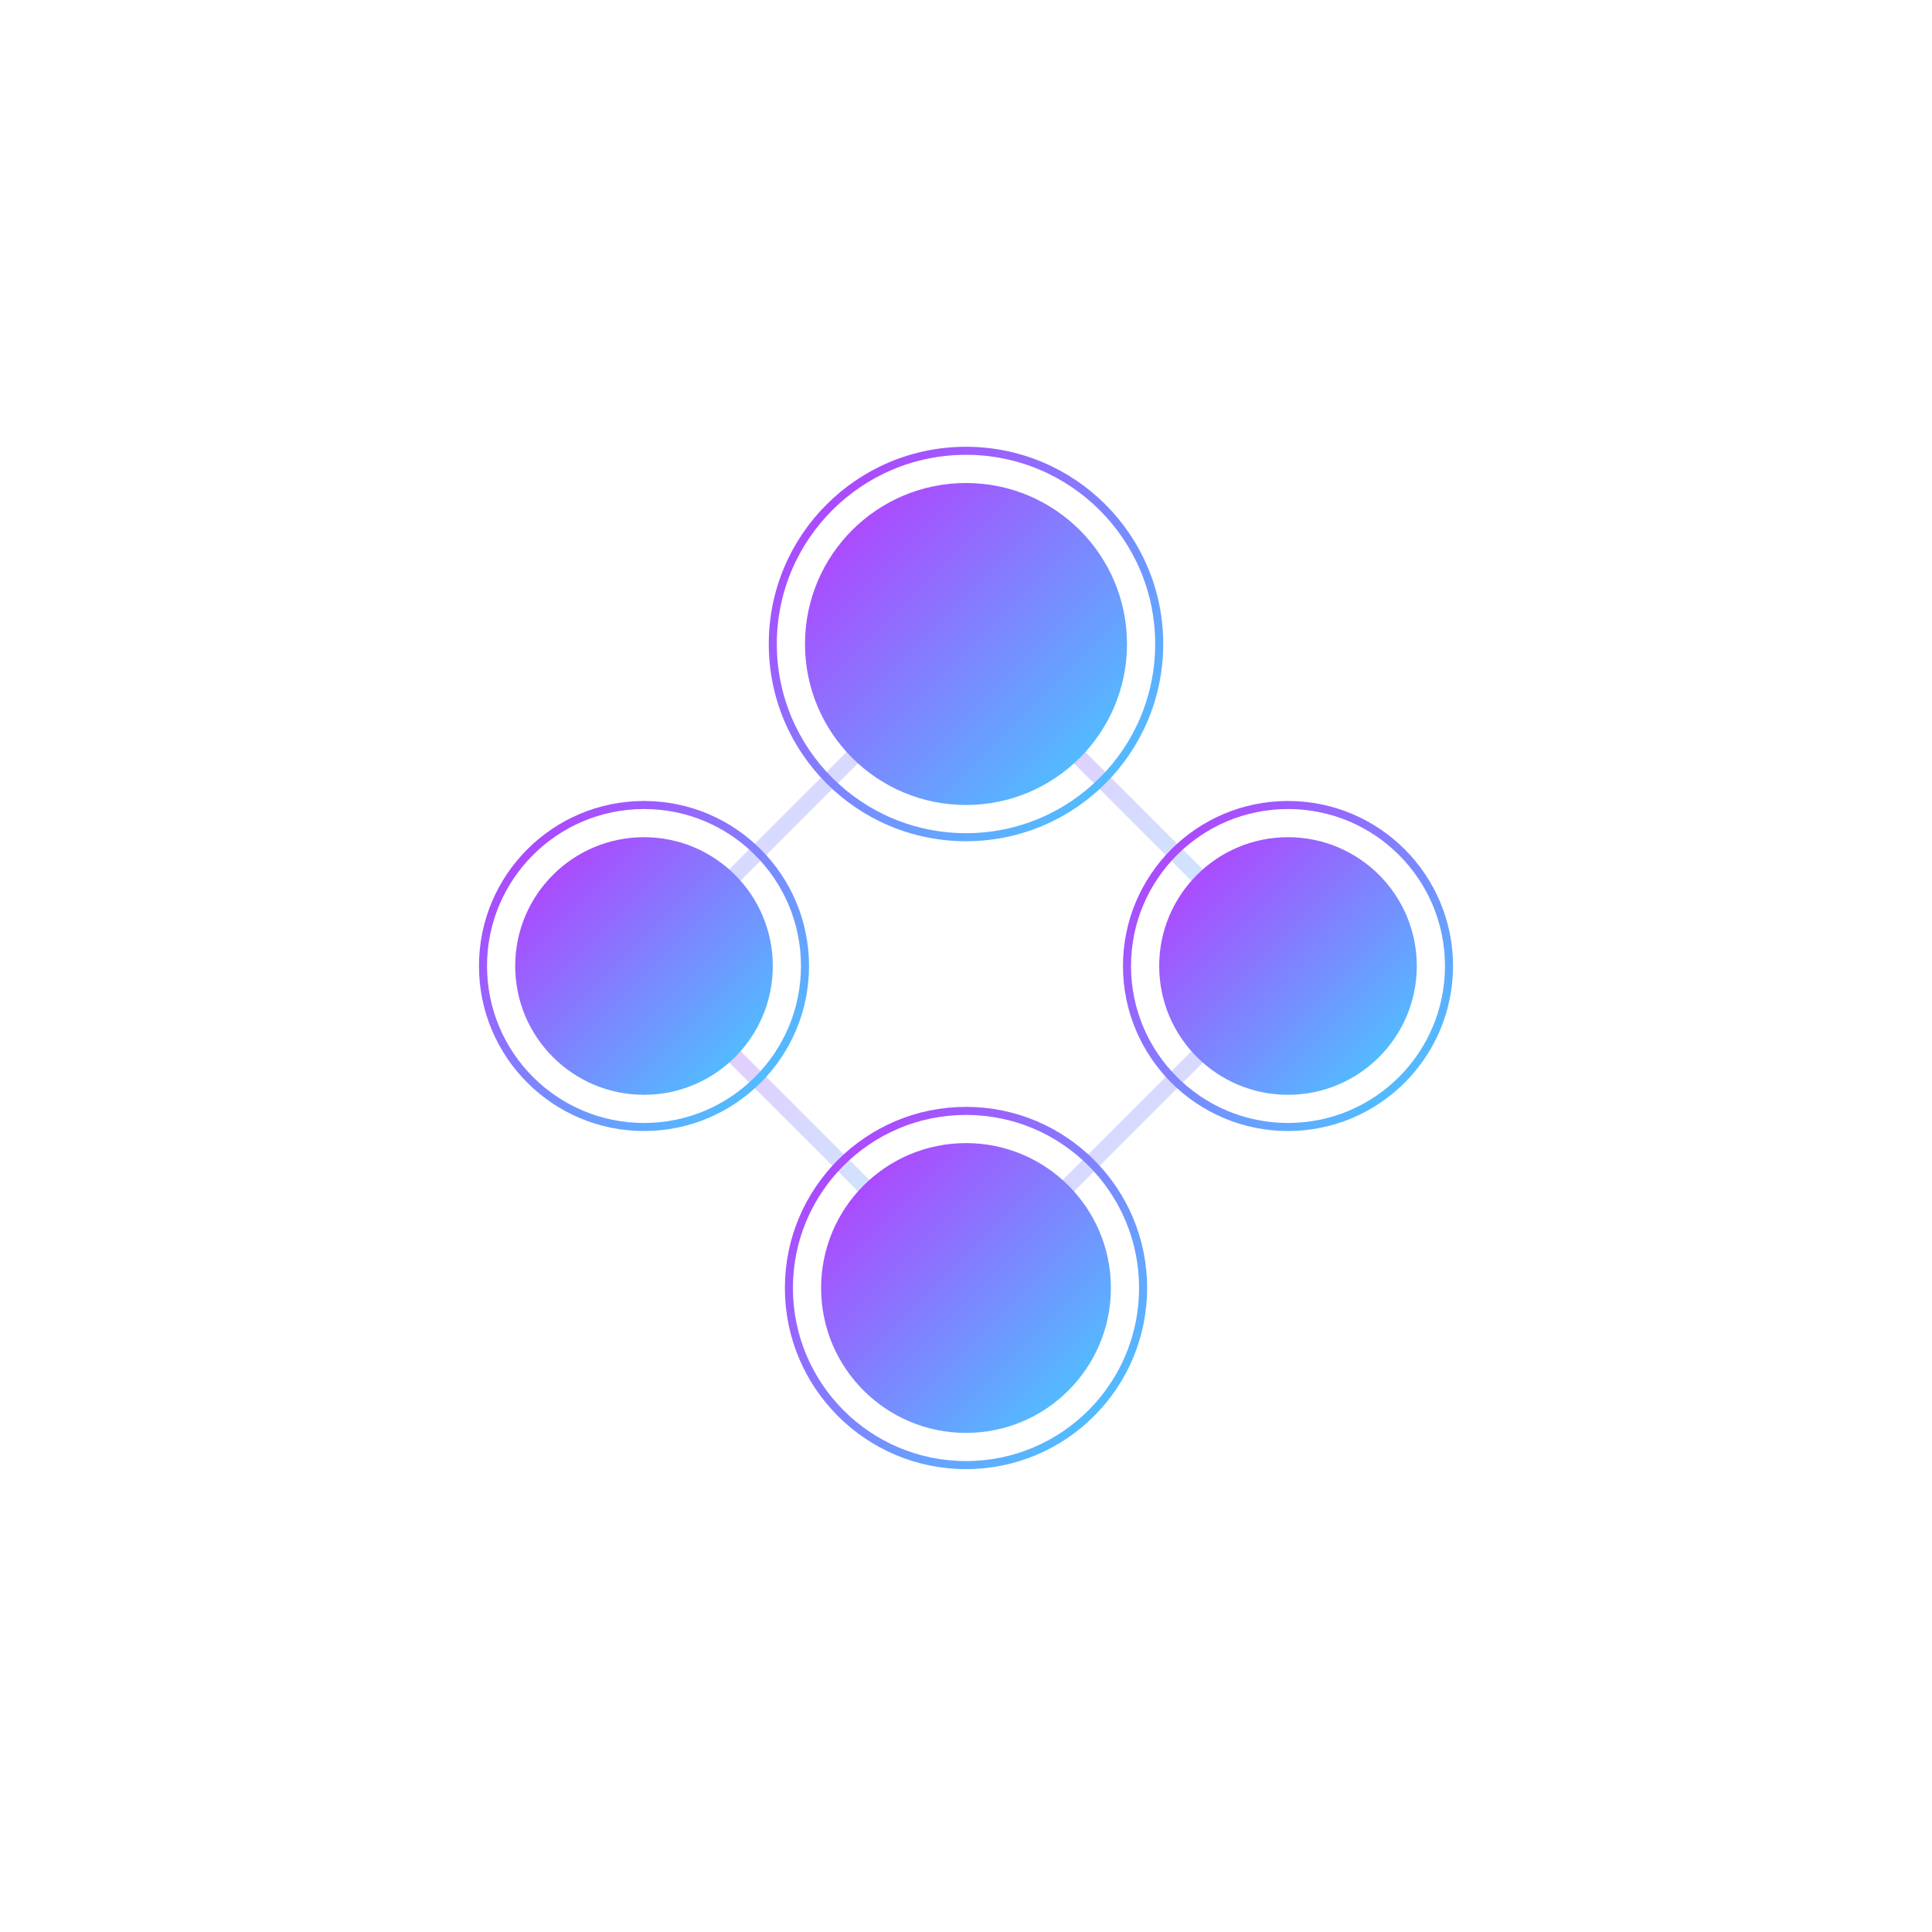
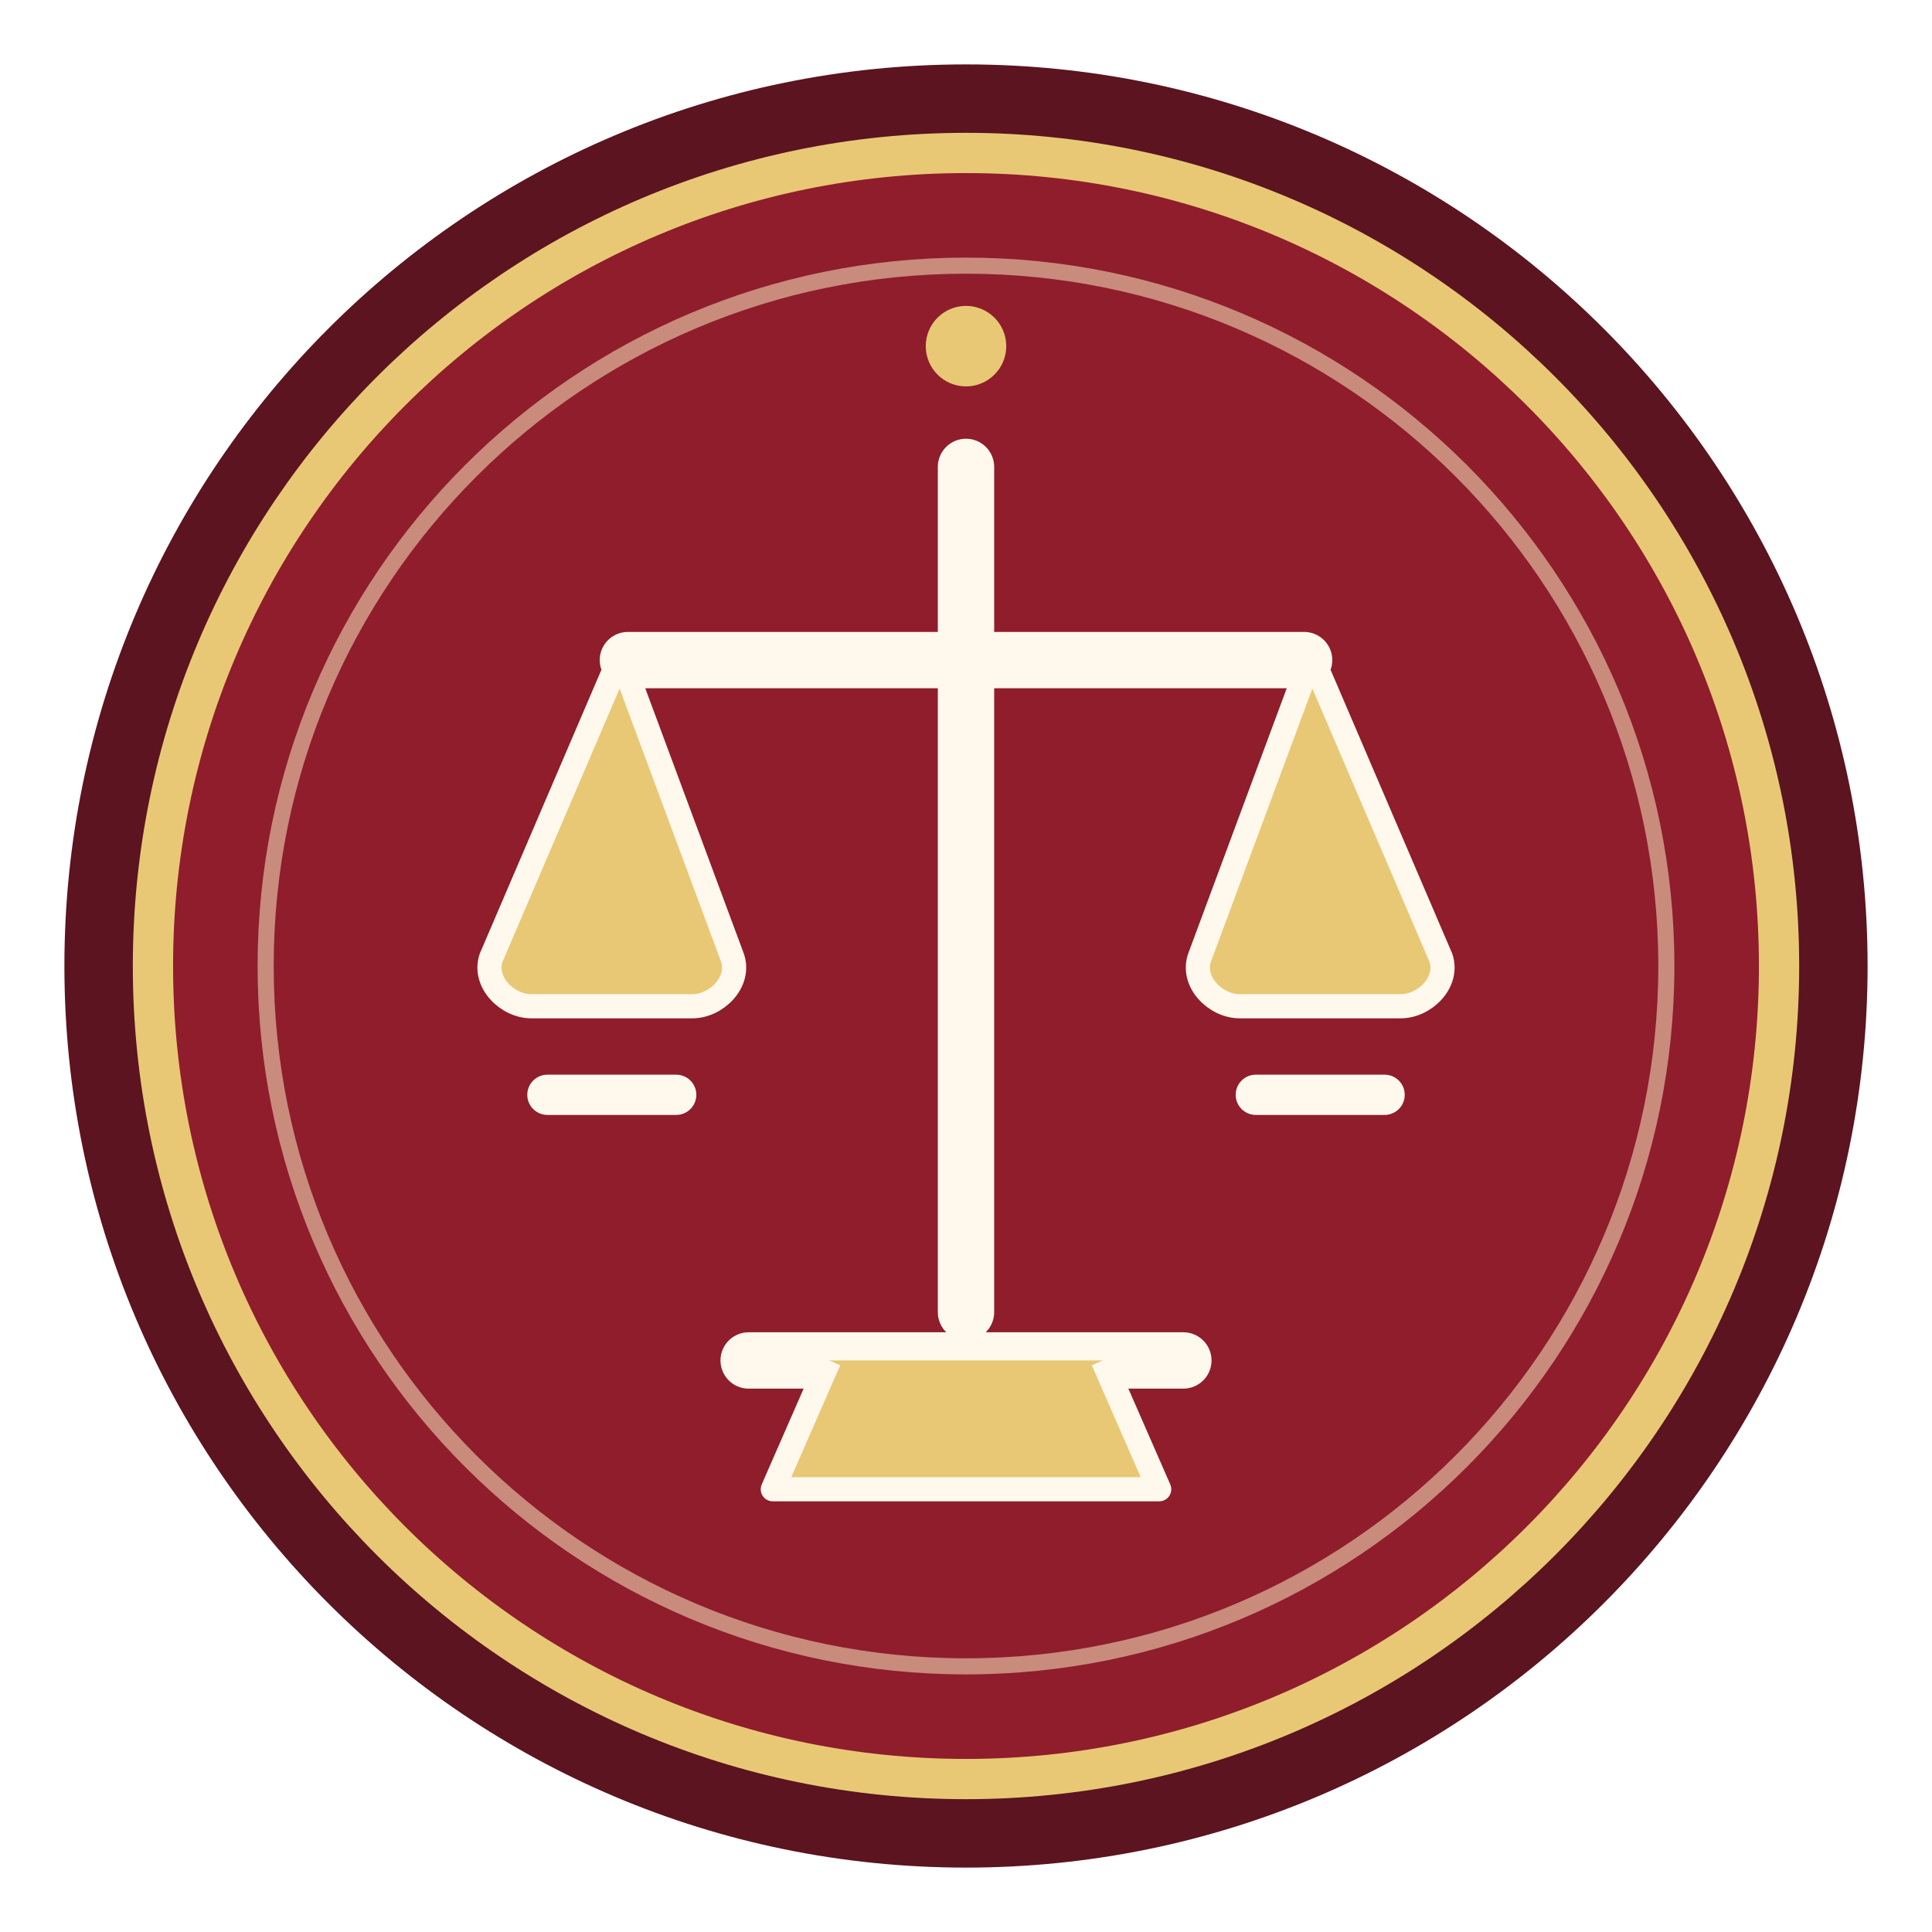
- <svg xmlns="http://www.w3.org/2000/svg" width="240" height="240" viewBox="0 0 240 240" fill="none">
-   <defs>
-     <linearGradient id="nodeGradient" x1="0%" y1="0%" x2="100%" y2="100%">
-       <stop offset="0%" style="stop-color:#bd34fe;stop-opacity:1" />
-       <stop offset="100%" style="stop-color:#41d1ff;stop-opacity:1" />
-     </linearGradient>
-     <linearGradient id="lineGradient" x1="0%" y1="0%" x2="100%" y2="100%">
-       <stop offset="0%" style="stop-color:#bd34fe;stop-opacity:0.3" />
-       <stop offset="100%" style="stop-color:#41d1ff;stop-opacity:0.3" />
-     </linearGradient>
-   </defs>
-   <g class="connections">
-     <path d="M120 80L80 120" stroke="url(#lineGradient)" stroke-width="2" />
-     <path d="M120 80L160 120" stroke="url(#lineGradient)" stroke-width="2" />
-     <path d="M80 120L120 160" stroke="url(#lineGradient)" stroke-width="2" />
-     <path d="M160 120L120 160" stroke="url(#lineGradient)" stroke-width="2" />
-     <path d="M80 120L160 120" stroke="url(#lineGradient)" stroke-width="2" />
-   </g>
-   <g class="nodes">
-     <circle cx="120" cy="80" r="20" fill="url(#nodeGradient)" />
-     <circle cx="120" cy="80" r="24" stroke="url(#nodeGradient)" stroke-width="1" fill="none" />
-     <circle cx="80" cy="120" r="16" fill="url(#nodeGradient)" />
-     <circle cx="80" cy="120" r="20" stroke="url(#nodeGradient)" stroke-width="1" fill="none" />
-     <circle cx="160" cy="120" r="16" fill="url(#nodeGradient)" />
-     <circle cx="160" cy="120" r="20" stroke="url(#nodeGradient)" stroke-width="1" fill="none" />
-     <circle cx="120" cy="160" r="18" fill="url(#nodeGradient)" />
-     <circle cx="120" cy="160" r="22" stroke="url(#nodeGradient)" stroke-width="1" fill="none" />
-   </g>
-   <style>
-     @keyframes pulse {
-       0% { transform: scale(1); opacity: 0.8; }
-       50% { transform: scale(1.1); opacity: 1; }
-       100% { transform: scale(1); opacity: 0.8; }
-     }
-     .nodes circle {
-       animation: pulse 3s infinite ease-in-out;
-     }
-     .nodes circle:nth-child(2n) {
-       animation-delay: 1s;
-     }
-     .nodes circle:nth-child(3n) {
-       animation-delay: 2s;
-     }
-   </style>
+ <svg xmlns="http://www.w3.org/2000/svg" width="240" height="240" viewBox="0 0 240 240" fill="none" role="img" aria-labelledby="title desc">
+   <circle cx="120" cy="120" r="112" fill="#5B1420" />
+   <circle cx="120" cy="120" r="101" fill="#8F1D2C" stroke="#E8C875" stroke-width="5" />
+   <circle cx="120" cy="120" r="87" stroke="#F9E6BD" stroke-opacity="0.55" stroke-width="2" />
+   <path d="M120 58V163" stroke="#FFF8EC" stroke-width="7" stroke-linecap="round" />
+   <path d="M78 82H162" stroke="#FFF8EC" stroke-width="7" stroke-linecap="round" />
+   <path d="M76 84L61 119C60 122 63 125 66 125H86C89 125 92 122 91 119L78 84Z" fill="#E8C875" stroke="#FFF8EC" stroke-width="3" stroke-linejoin="round" />
+   <path d="M162 84L149 119C148 122 151 125 154 125H174C177 125 180 122 179 119L164 84Z" fill="#E8C875" stroke="#FFF8EC" stroke-width="3" stroke-linejoin="round" />
+   <path d="M68 136H84" stroke="#FFF8EC" stroke-width="5" stroke-linecap="round" />
+   <path d="M156 136H172" stroke="#FFF8EC" stroke-width="5" stroke-linecap="round" />
+   <path d="M93 169H147" stroke="#FFF8EC" stroke-width="7" stroke-linecap="round" />
+   <path d="M103 169L96 185H144L137 169" fill="#E8C875" stroke="#FFF8EC" stroke-width="3" stroke-linejoin="round" />
+   <circle cx="120" cy="43" r="5" fill="#E8C875" />
</svg>
